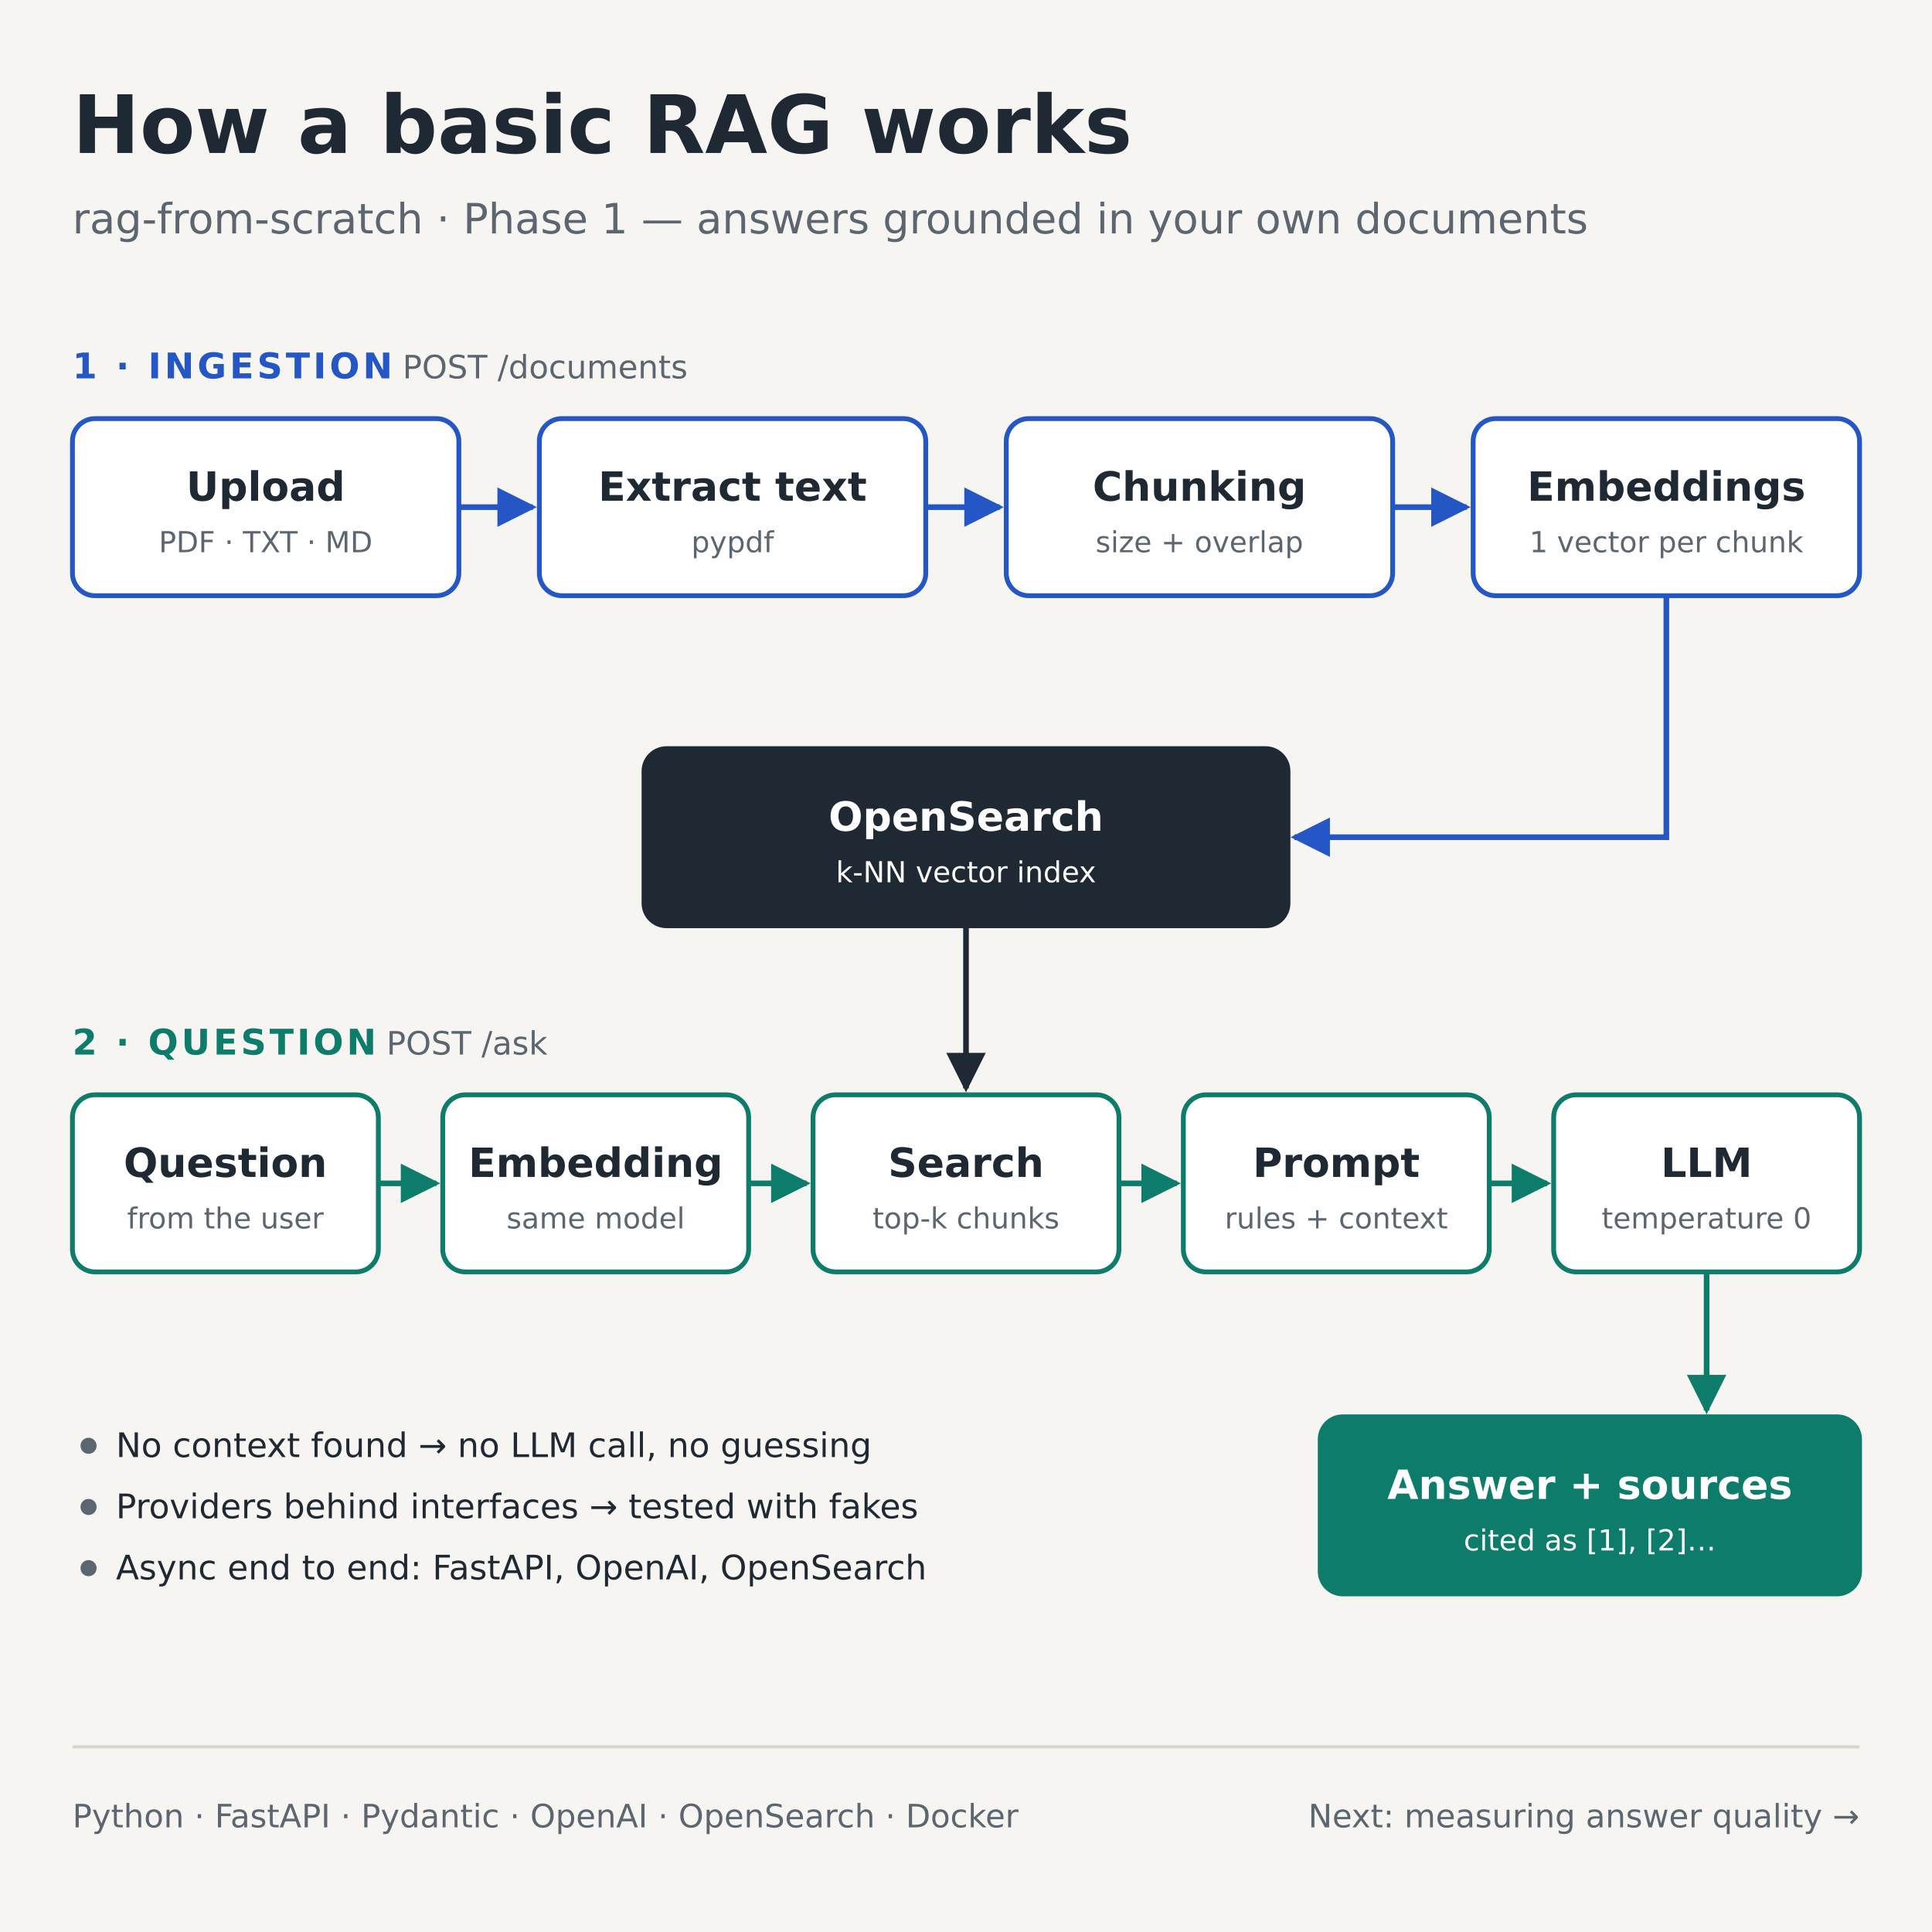
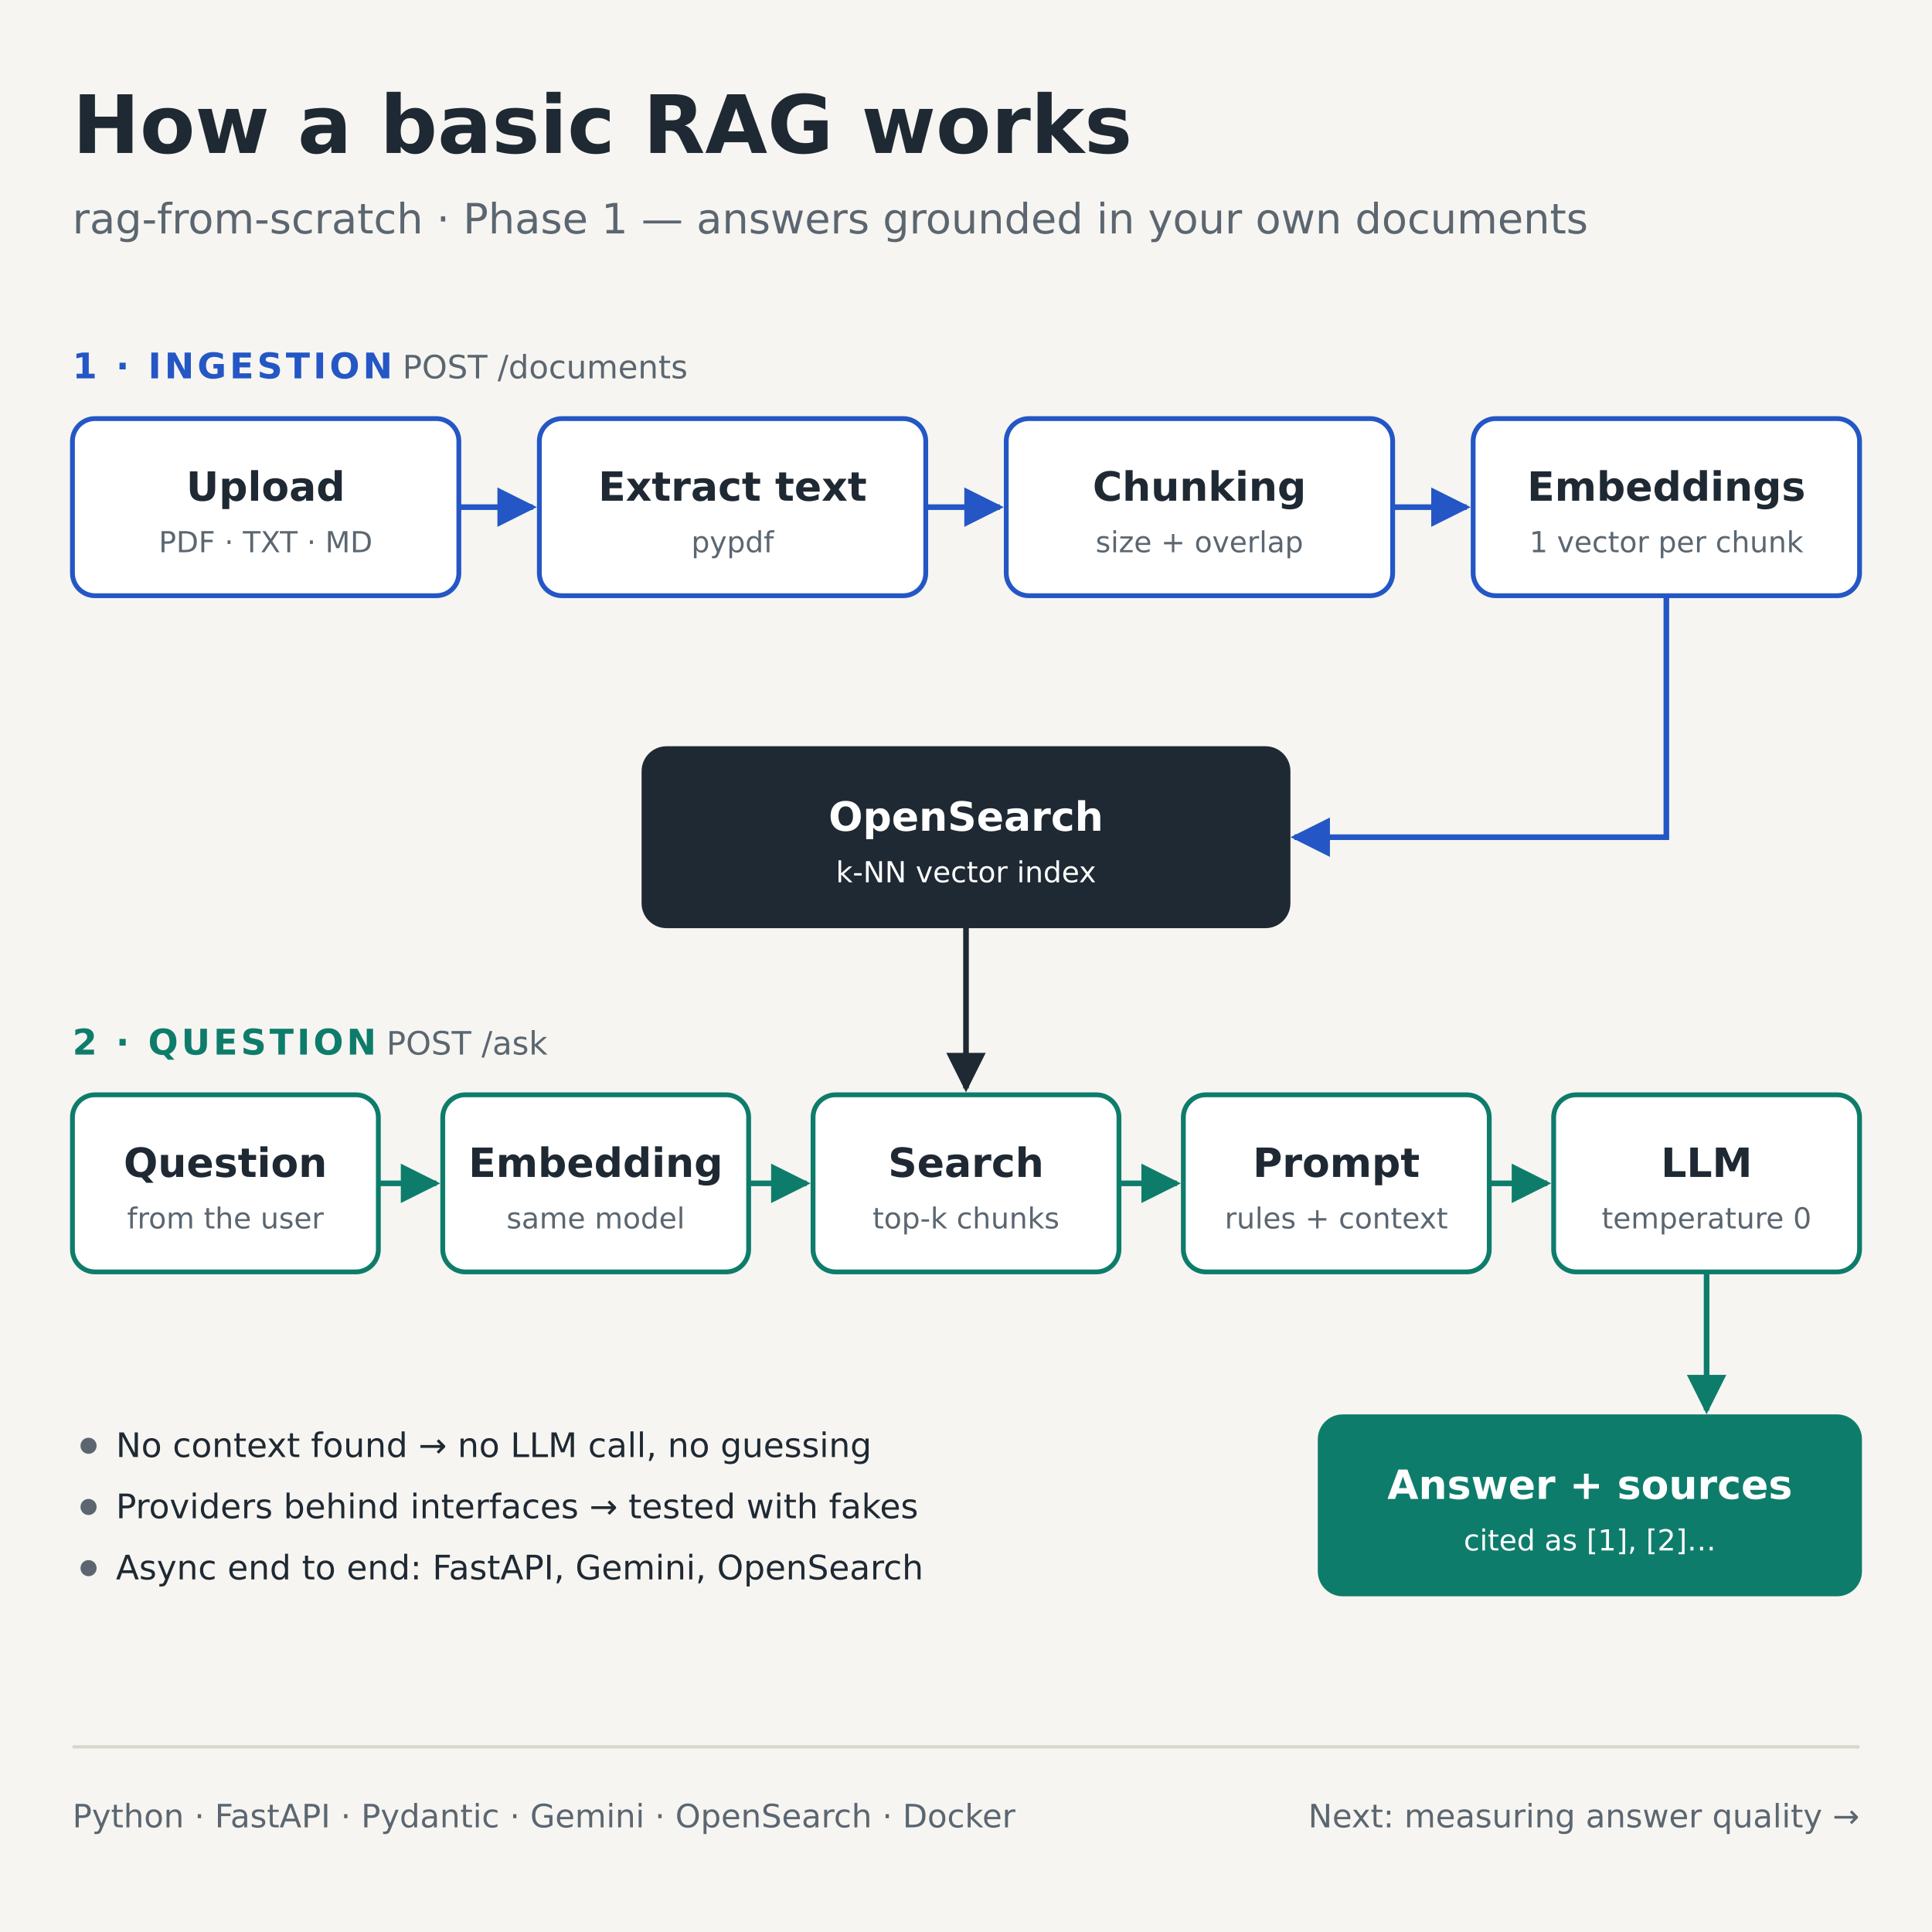
<svg xmlns="http://www.w3.org/2000/svg" width="1200" height="1200" viewBox="0 0 1200 1200" font-family="DejaVu Sans, Arial, sans-serif">
  <rect width="1200" height="1200" fill="#F6F5F1" />
  <defs>
    <marker id="arrb" viewBox="0 0 10 10" refX="9" refY="5" markerWidth="7" markerHeight="7" orient="auto">
      <path d="M0,0 L10,5 L0,10 z" fill="#2457C5" />
    </marker>
    <marker id="arrt" viewBox="0 0 10 10" refX="9" refY="5" markerWidth="7" markerHeight="7" orient="auto">
      <path d="M0,0 L10,5 L0,10 z" fill="#0E7C6B" />
    </marker>
    <marker id="arrd" viewBox="0 0 10 10" refX="9" refY="5" markerWidth="7" markerHeight="7" orient="auto">
      <path d="M0,0 L10,5 L0,10 z" fill="#1F2933" />
    </marker>
  </defs>
  <text x="45" y="95" font-size="50" font-weight="bold" fill="#1F2933">How a basic RAG works</text>
  <text x="45" y="145" font-size="26" fill="#5B6670">rag-from-scratch · Phase 1 — answers grounded in your own documents</text>
  <text x="45" y="235" font-size="22" font-weight="bold" fill="#2457C5" letter-spacing="2">1 · INGESTION</text>
  <text x="250" y="235" font-size="20" fill="#5B6670">POST /documents</text>
  <rect x="45" y="260" width="240" height="110" rx="14" fill="#FFFFFF" stroke="#2457C5" stroke-width="3" />
  <text x="165.0" y="311.0" font-size="25" font-weight="bold" fill="#1F2933" text-anchor="middle">Upload</text>
  <text x="165.0" y="343.0" font-size="18" fill="#5B6670" text-anchor="middle">PDF · TXT · MD</text>
  <path d="M285,315 L331,315" fill="none" stroke="#2457C5" stroke-width="3.5" marker-end="url(#arrb)" />
  <rect x="335" y="260" width="240" height="110" rx="14" fill="#FFFFFF" stroke="#2457C5" stroke-width="3" />
  <text x="455.0" y="311.0" font-size="25" font-weight="bold" fill="#1F2933" text-anchor="middle">Extract text</text>
  <text x="455.0" y="343.0" font-size="18" fill="#5B6670" text-anchor="middle">pypdf</text>
  <path d="M575,315 L621,315" fill="none" stroke="#2457C5" stroke-width="3.5" marker-end="url(#arrb)" />
  <rect x="625" y="260" width="240" height="110" rx="14" fill="#FFFFFF" stroke="#2457C5" stroke-width="3" />
  <text x="745.0" y="311.0" font-size="25" font-weight="bold" fill="#1F2933" text-anchor="middle">Chunking</text>
  <text x="745.0" y="343.0" font-size="18" fill="#5B6670" text-anchor="middle">size + overlap</text>
  <path d="M865,315 L911,315" fill="none" stroke="#2457C5" stroke-width="3.5" marker-end="url(#arrb)" />
  <rect x="915" y="260" width="240" height="110" rx="14" fill="#FFFFFF" stroke="#2457C5" stroke-width="3" />
  <text x="1035.0" y="311.0" font-size="25" font-weight="bold" fill="#1F2933" text-anchor="middle">Embeddings</text>
  <text x="1035.0" y="343.0" font-size="18" fill="#5B6670" text-anchor="middle">1 vector per chunk</text>
  <path d="M1035,370 L1035,520 L804,520" fill="none" stroke="#2457C5" stroke-width="3.5" marker-end="url(#arrb)" />
  <rect x="400" y="465" width="400" height="110" rx="14" fill="#1F2933" stroke="#1F2933" stroke-width="3" />
  <text x="600.0" y="516.0" font-size="25" font-weight="bold" fill="#FFFFFF" text-anchor="middle">OpenSearch</text>
  <text x="600.0" y="548.0" font-size="18" fill="#FFFFFF" text-anchor="middle">k-NN vector index</text>
  <text x="45" y="655" font-size="22" font-weight="bold" fill="#0E7C6B" letter-spacing="2">2 · QUESTION</text>
  <text x="240" y="655" font-size="20" fill="#5B6670">POST /ask</text>
  <rect x="45" y="680" width="190" height="110" rx="14" fill="#FFFFFF" stroke="#0E7C6B" stroke-width="3" />
  <text x="140.0" y="731.0" font-size="25" font-weight="bold" fill="#1F2933" text-anchor="middle">Question</text>
  <text x="140.0" y="763.0" font-size="18" fill="#5B6670" text-anchor="middle">from the user</text>
  <path d="M235,735 L271,735" fill="none" stroke="#0E7C6B" stroke-width="3.5" marker-end="url(#arrt)" />
  <rect x="275" y="680" width="190" height="110" rx="14" fill="#FFFFFF" stroke="#0E7C6B" stroke-width="3" />
  <text x="370.0" y="731.0" font-size="25" font-weight="bold" fill="#1F2933" text-anchor="middle">Embedding</text>
  <text x="370.0" y="763.0" font-size="18" fill="#5B6670" text-anchor="middle">same model</text>
  <path d="M465,735 L501,735" fill="none" stroke="#0E7C6B" stroke-width="3.5" marker-end="url(#arrt)" />
  <rect x="505" y="680" width="190" height="110" rx="14" fill="#FFFFFF" stroke="#0E7C6B" stroke-width="3" />
  <text x="600.0" y="731.0" font-size="25" font-weight="bold" fill="#1F2933" text-anchor="middle">Search</text>
  <text x="600.0" y="763.0" font-size="18" fill="#5B6670" text-anchor="middle">top-k chunks</text>
  <path d="M695,735 L731,735" fill="none" stroke="#0E7C6B" stroke-width="3.5" marker-end="url(#arrt)" />
  <rect x="735" y="680" width="190" height="110" rx="14" fill="#FFFFFF" stroke="#0E7C6B" stroke-width="3" />
  <text x="830.0" y="731.0" font-size="25" font-weight="bold" fill="#1F2933" text-anchor="middle">Prompt</text>
  <text x="830.0" y="763.0" font-size="18" fill="#5B6670" text-anchor="middle">rules + context</text>
  <path d="M925,735 L961,735" fill="none" stroke="#0E7C6B" stroke-width="3.5" marker-end="url(#arrt)" />
  <rect x="965" y="680" width="190" height="110" rx="14" fill="#FFFFFF" stroke="#0E7C6B" stroke-width="3" />
  <text x="1060.0" y="731.0" font-size="25" font-weight="bold" fill="#1F2933" text-anchor="middle">LLM</text>
  <text x="1060.0" y="763.0" font-size="18" fill="#5B6670" text-anchor="middle">temperature 0</text>
  <path d="M600,575 L600,676" fill="none" stroke="#1F2933" stroke-width="3.5" marker-end="url(#arrd)" />
  <path d="M1060,790 L1060,876" fill="none" stroke="#0E7C6B" stroke-width="3.5" marker-end="url(#arrt)" />
  <rect x="820" y="880" width="335" height="110" rx="14" fill="#0E7C6B" stroke="#0E7C6B" stroke-width="3" />
  <text x="987.5" y="931.0" font-size="25" font-weight="bold" fill="#FFFFFF" text-anchor="middle">Answer + sources</text>
  <text x="987.5" y="963.0" font-size="18" fill="#FFFFFF" text-anchor="middle">cited as [1], [2]…</text>
  <circle cx="55" cy="898" r="5" fill="#5B6670" />
  <text x="72" y="905" font-size="21" fill="#1F2933">No context found → no LLM call, no guessing</text>
  <circle cx="55" cy="936" r="5" fill="#5B6670" />
  <text x="72" y="943" font-size="21" fill="#1F2933">Providers behind interfaces → tested with fakes</text>
  <circle cx="55" cy="974" r="5" fill="#5B6670" />
-   <text x="72" y="981" font-size="21" fill="#1F2933">Async end to end: FastAPI, OpenAI, OpenSearch</text>
+   <text x="72" y="981" font-size="21" fill="#1F2933">Async end to end: FastAPI, Gemini, OpenSearch</text>
  <line x1="45" y1="1085" x2="1155" y2="1085" stroke="#D9D6CE" stroke-width="2" />
-   <text x="45" y="1135" font-size="20" fill="#5B6670">Python · FastAPI · Pydantic · OpenAI · OpenSearch · Docker</text>
+   <text x="45" y="1135" font-size="20" fill="#5B6670">Python · FastAPI · Pydantic · Gemini · OpenSearch · Docker</text>
  <text x="1155" y="1135" font-size="20" fill="#5B6670" text-anchor="end">Next: measuring answer quality →</text>
</svg>
